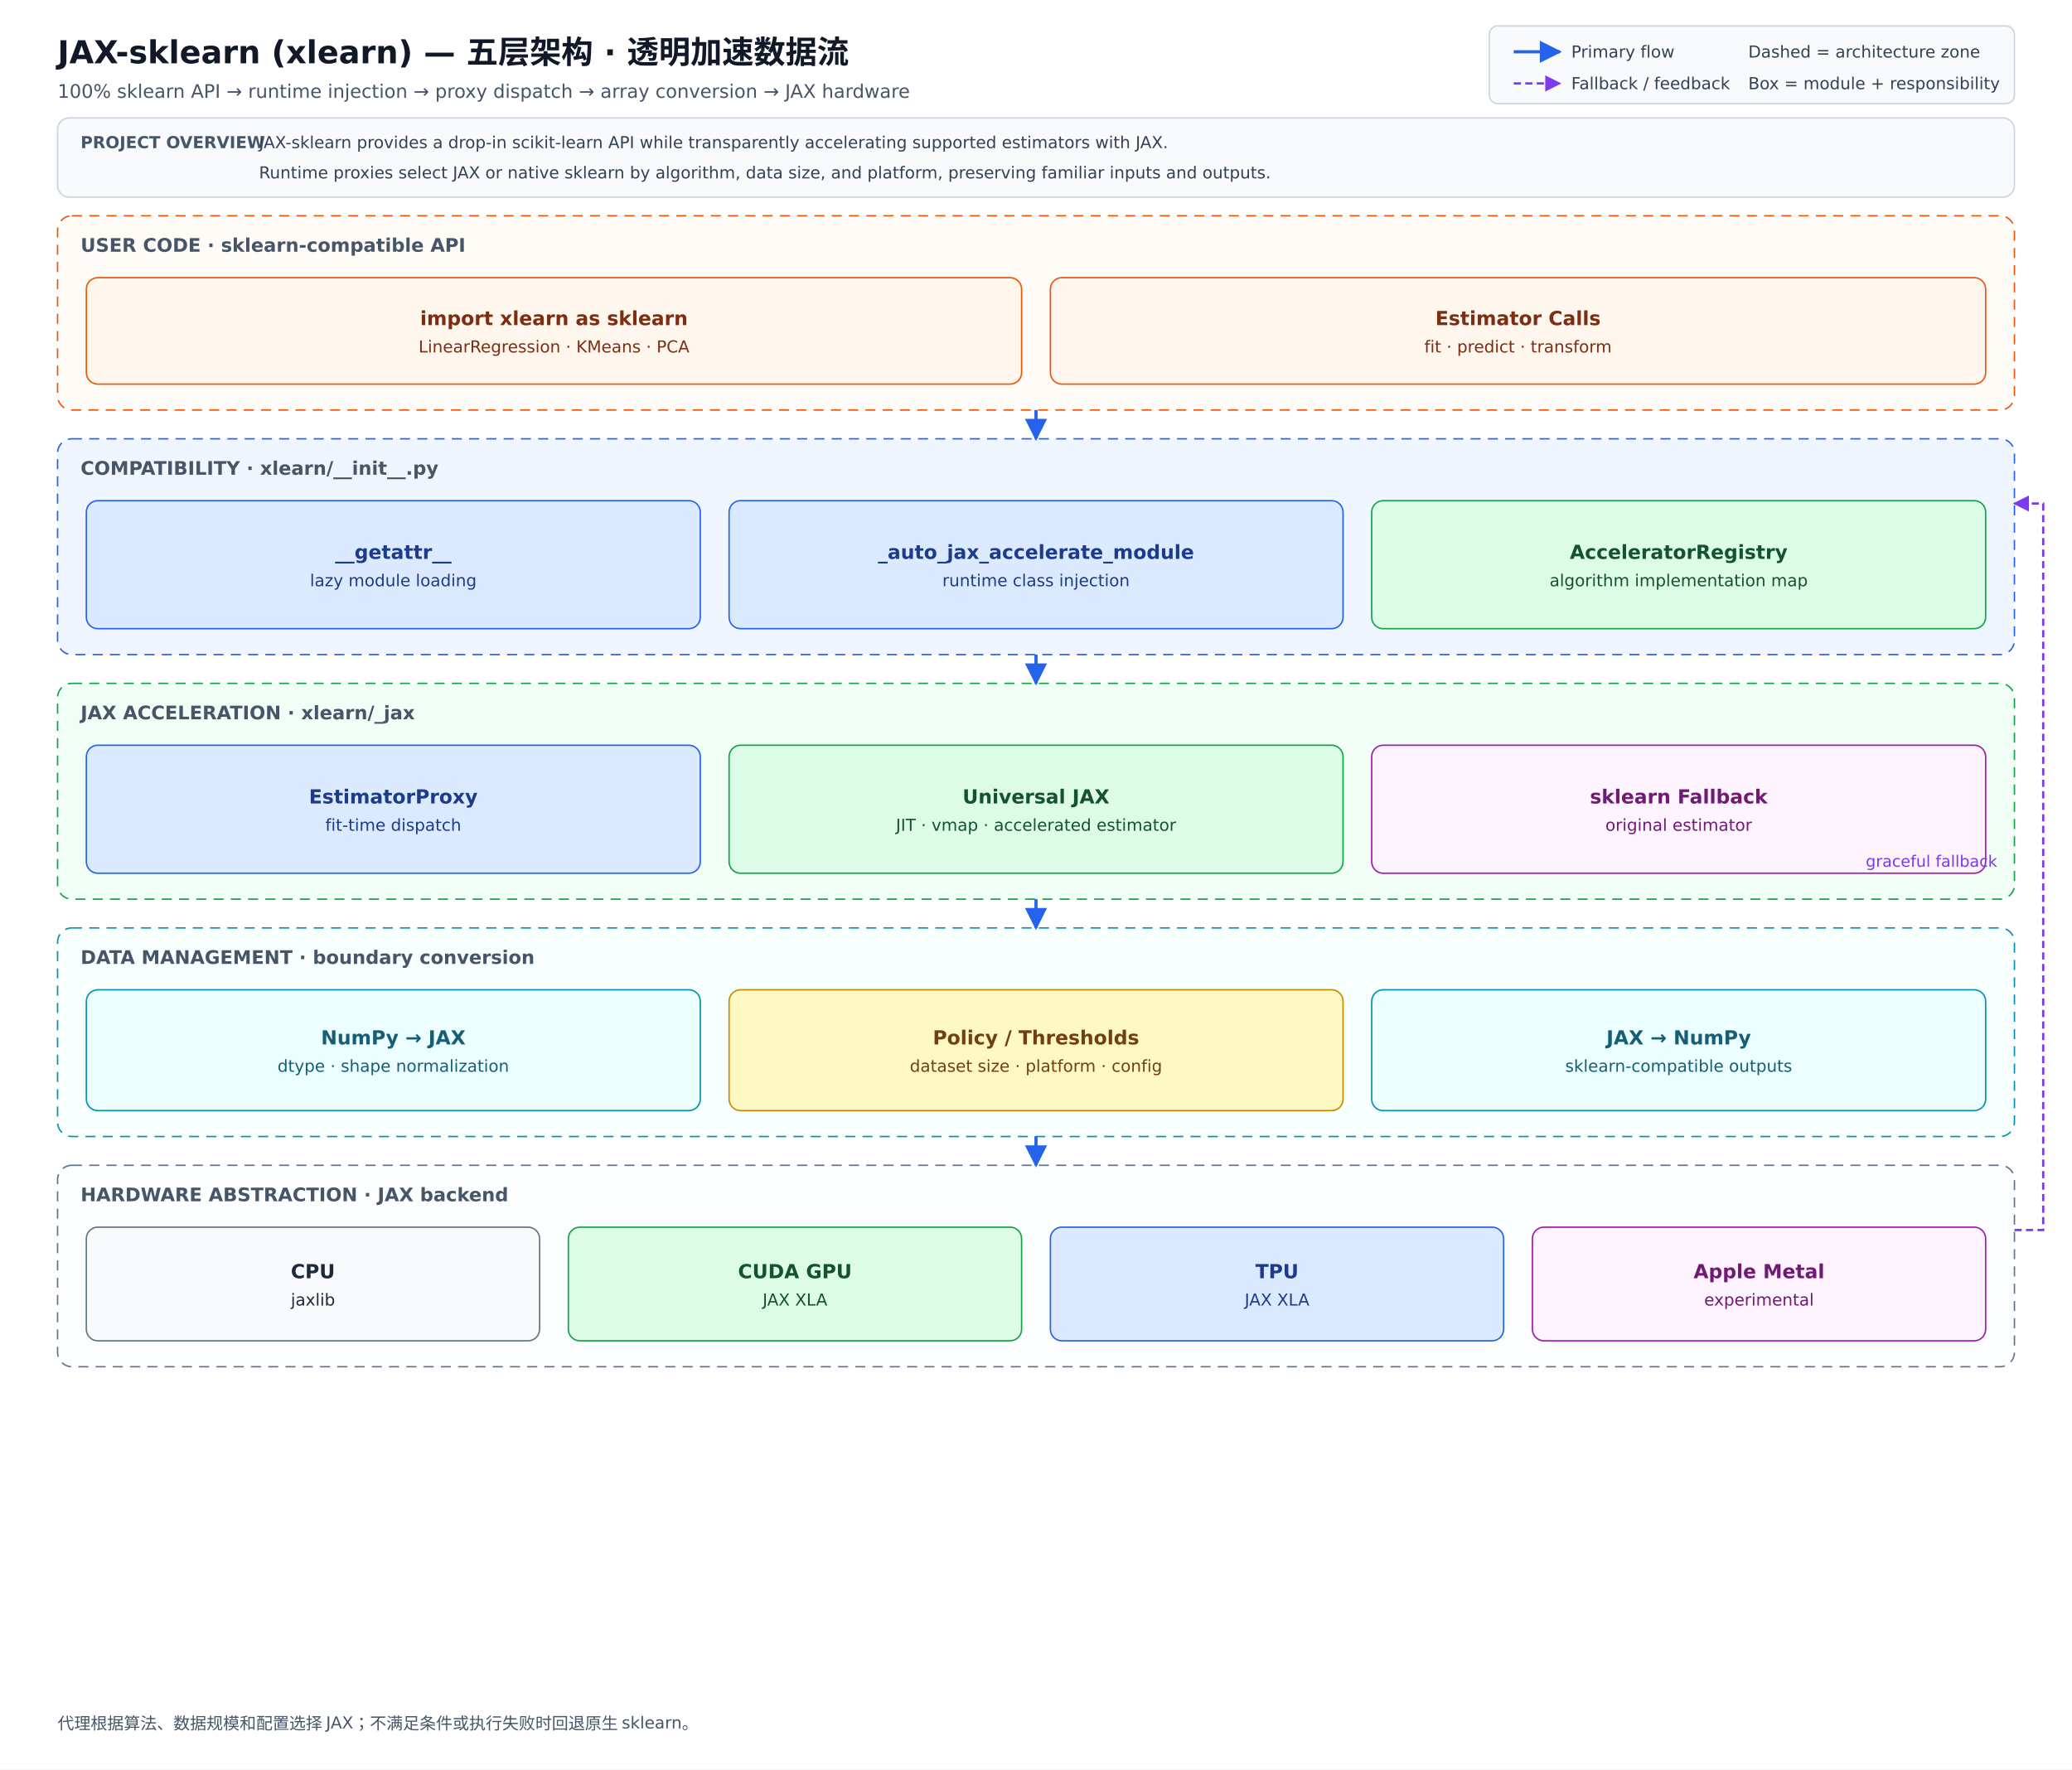
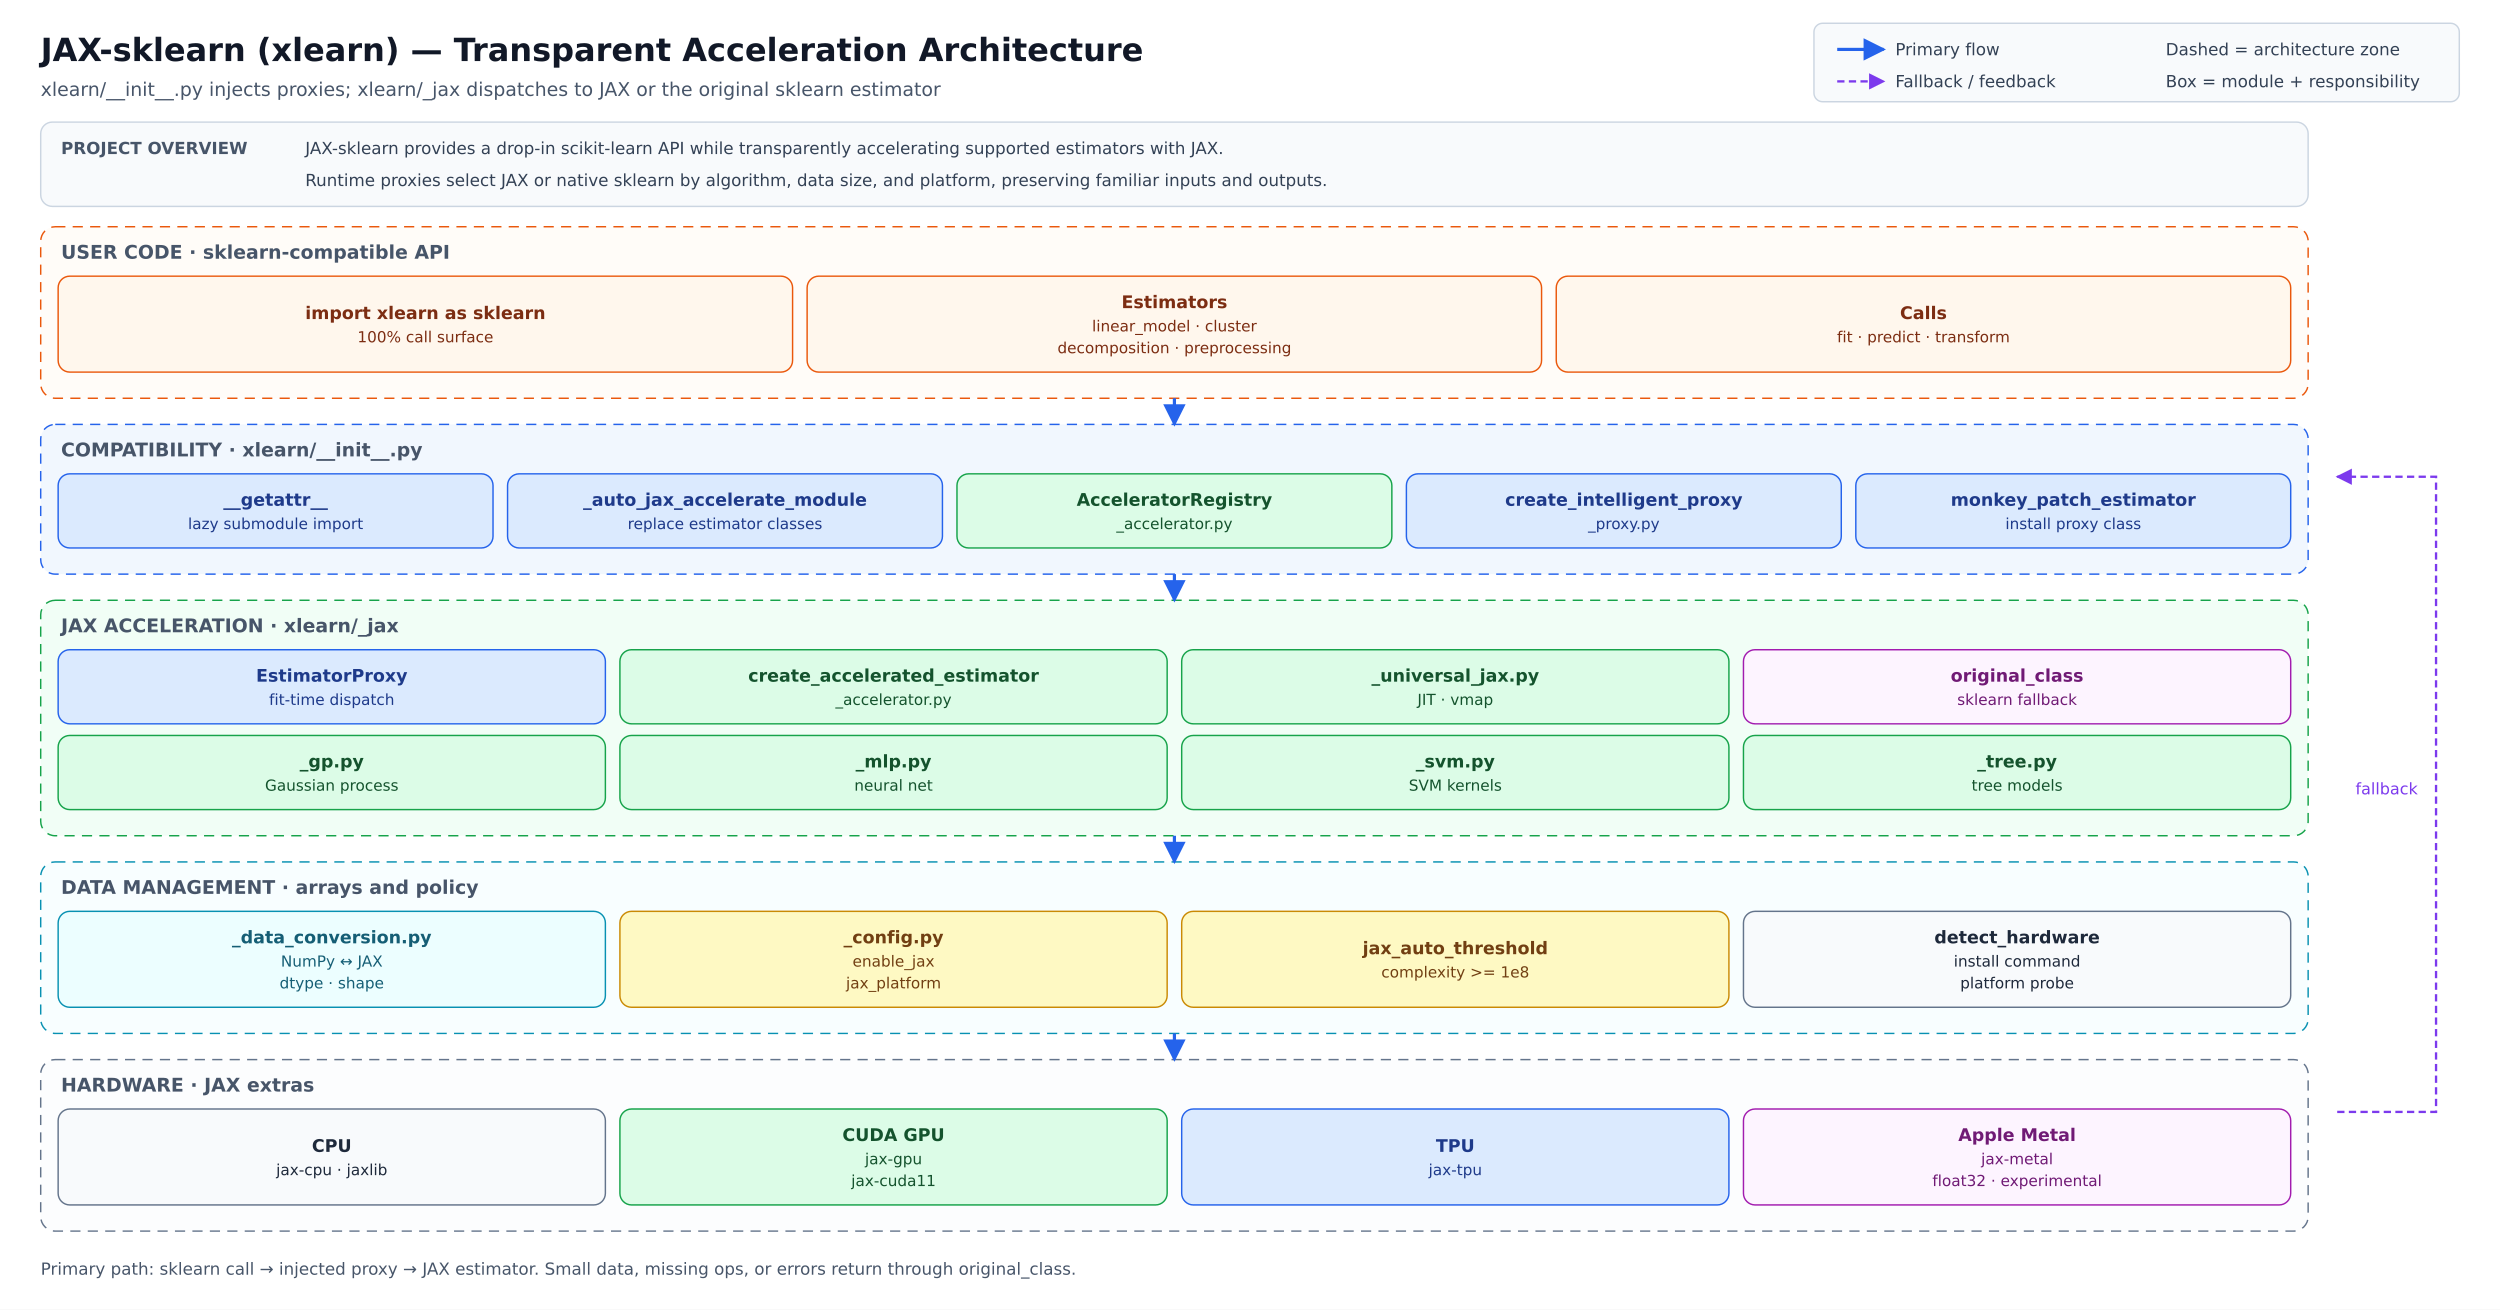
- <svg xmlns="http://www.w3.org/2000/svg" viewBox="0 0 1440 1230" font-family="WenQuanYi Micro Hei, DejaVu Sans, sans-serif">
+ <svg xmlns="http://www.w3.org/2000/svg" viewBox="0 0 1720 901" font-family="WenQuanYi Micro Hei, DejaVu Sans, sans-serif">
  <defs>
    <marker id="arr" viewBox="0 0 10 10" refX="9" refY="5" markerWidth="7" markerHeight="7" orient="auto">
      <path d="M0,0 L10,5 L0,10 z" fill="#2563eb" />
    </marker>
    <marker id="arrP" viewBox="0 0 10 10" refX="9" refY="5" markerWidth="7" markerHeight="7" orient="auto">
      <path d="M0,0 L10,5 L0,10 z" fill="#7c3aed" />
    </marker>
  </defs>
-   <rect x="0" y="0" width="1440" height="1230" fill="#ffffff" />
-   <text x="40" y="44" font-size="22" fill="#111827" font-weight="700" text-anchor="start">JAX-sklearn (xlearn) — 五层架构 · 透明加速数据流</text>
-   <text x="40" y="68" font-size="13" fill="#475569" font-weight="400" text-anchor="start">100% sklearn API → runtime injection → proxy dispatch → array conversion → JAX hardware</text>
-   <rect x="1035" y="18" width="365" height="54" rx="6" fill="#f8fafc" stroke="#cbd5e1" />
-   <line x1="1052" y1="36" x2="1084" y2="36" stroke="#2563eb" stroke-width="2.2" marker-end="url(#arr)" />
-   <text x="1092" y="40" font-size="11.5" fill="#334155" font-weight="400" text-anchor="start">Primary flow</text>
-   <line x1="1052" y1="58" x2="1084" y2="58" stroke="#7c3aed" stroke-width="1.6" stroke-dasharray="5,3" marker-end="url(#arrP)" />
-   <text x="1092" y="62" font-size="11.5" fill="#334155" font-weight="400" text-anchor="start">Fallback / feedback</text>
-   <text x="1215" y="40" font-size="11.5" fill="#334155" font-weight="400" text-anchor="start">Dashed = architecture zone</text>
-   <text x="1215" y="62" font-size="11.5" fill="#334155" font-weight="400" text-anchor="start">Box = module + responsibility</text>
-   <rect x="40" y="82" width="1360" height="55" rx="8" fill="#f8fafc" stroke="#cbd5e1" />
-   <text x="56" y="103" font-size="11.5" fill="#475569" font-weight="700" text-anchor="start">PROJECT OVERVIEW</text>
-   <text x="180" y="103" font-size="11.5" fill="#334155" font-weight="400" text-anchor="start">JAX-sklearn provides a drop-in scikit-learn API while transparently accelerating supported estimators with JAX.</text>
-   <text x="180" y="124" font-size="11.5" fill="#334155" font-weight="400" text-anchor="start">Runtime proxies select JAX or native sklearn by algorithm, data size, and platform, preserving familiar inputs and outputs.</text>
-   <rect x="40" y="150" width="1360" height="135" rx="10" fill="#fff7ed" fill-opacity="0.42" stroke="#ea580c" stroke-dasharray="7,5" />
-   <text x="56" y="175" font-size="13" fill="#475569" font-weight="700" text-anchor="start">USER CODE · sklearn-compatible API</text>
-   <rect x="60.0" y="193" width="650.0" height="74" rx="8" fill="#fff7ed" stroke="#ea580c" />
-   <text x="385.0" y="226.0" font-size="13.5" fill="#7c2d12" font-weight="700" text-anchor="middle">import xlearn as sklearn</text>
-   <text x="385.0" y="245.0" font-size="11.5" fill="#7c2d12" font-weight="400" text-anchor="middle">LinearRegression · KMeans · PCA</text>
-   <rect x="730.0" y="193" width="650.0" height="74" rx="8" fill="#fff7ed" stroke="#ea580c" />
-   <text x="1055.0" y="226.0" font-size="13.5" fill="#7c2d12" font-weight="700" text-anchor="middle">Estimator Calls</text>
-   <text x="1055.0" y="245.0" font-size="11.5" fill="#7c2d12" font-weight="400" text-anchor="middle">fit · predict · transform</text>
-   <rect x="40" y="305" width="1360" height="150" rx="10" fill="#dbeafe" fill-opacity="0.42" stroke="#2563eb" stroke-dasharray="7,5" />
-   <text x="56" y="330" font-size="13" fill="#475569" font-weight="700" text-anchor="start">COMPATIBILITY · xlearn/__init__.py</text>
-   <rect x="60.0" y="348" width="426.7" height="89" rx="8" fill="#dbeafe" stroke="#2563eb" />
-   <text x="273.333" y="388.5" font-size="13.5" fill="#1e3a8a" font-weight="700" text-anchor="middle">__getattr__</text>
-   <text x="273.333" y="407.5" font-size="11.5" fill="#1e3a8a" font-weight="400" text-anchor="middle">lazy module loading</text>
-   <rect x="506.7" y="348" width="426.7" height="89" rx="8" fill="#dbeafe" stroke="#2563eb" />
-   <text x="720.0" y="388.5" font-size="13.5" fill="#1e3a8a" font-weight="700" text-anchor="middle">_auto_jax_accelerate_module</text>
-   <text x="720.0" y="407.5" font-size="11.5" fill="#1e3a8a" font-weight="400" text-anchor="middle">runtime class injection</text>
-   <rect x="953.3" y="348" width="426.7" height="89" rx="8" fill="#dcfce7" stroke="#16a34a" />
-   <text x="1166.667" y="388.5" font-size="13.5" fill="#14532d" font-weight="700" text-anchor="middle">AcceleratorRegistry</text>
-   <text x="1166.667" y="407.5" font-size="11.5" fill="#14532d" font-weight="400" text-anchor="middle">algorithm implementation map</text>
-   <rect x="40" y="475" width="1360" height="150" rx="10" fill="#dcfce7" fill-opacity="0.42" stroke="#16a34a" stroke-dasharray="7,5" />
-   <text x="56" y="500" font-size="13" fill="#475569" font-weight="700" text-anchor="start">JAX ACCELERATION · xlearn/_jax</text>
-   <rect x="60.0" y="518" width="426.7" height="89" rx="8" fill="#dbeafe" stroke="#2563eb" />
-   <text x="273.333" y="558.5" font-size="13.5" fill="#1e3a8a" font-weight="700" text-anchor="middle">EstimatorProxy</text>
-   <text x="273.333" y="577.5" font-size="11.5" fill="#1e3a8a" font-weight="400" text-anchor="middle">fit-time dispatch</text>
-   <rect x="506.7" y="518" width="426.7" height="89" rx="8" fill="#dcfce7" stroke="#16a34a" />
-   <text x="720.0" y="558.5" font-size="13.5" fill="#14532d" font-weight="700" text-anchor="middle">Universal JAX</text>
-   <text x="720.0" y="577.5" font-size="11.5" fill="#14532d" font-weight="400" text-anchor="middle">JIT · vmap · accelerated estimator</text>
-   <rect x="953.3" y="518" width="426.7" height="89" rx="8" fill="#fdf4ff" stroke="#a21caf" />
-   <text x="1166.667" y="558.5" font-size="13.5" fill="#701a75" font-weight="700" text-anchor="middle">sklearn Fallback</text>
-   <text x="1166.667" y="577.5" font-size="11.5" fill="#701a75" font-weight="400" text-anchor="middle">original estimator</text>
-   <rect x="40" y="645" width="1360" height="145" rx="10" fill="#ecfeff" fill-opacity="0.42" stroke="#0891b2" stroke-dasharray="7,5" />
-   <text x="56" y="670" font-size="13" fill="#475569" font-weight="700" text-anchor="start">DATA MANAGEMENT · boundary conversion</text>
-   <rect x="60.0" y="688" width="426.7" height="84" rx="8" fill="#ecfeff" stroke="#0891b2" />
-   <text x="273.333" y="726.0" font-size="13.5" fill="#155e75" font-weight="700" text-anchor="middle">NumPy → JAX</text>
-   <text x="273.333" y="745.0" font-size="11.5" fill="#155e75" font-weight="400" text-anchor="middle">dtype · shape normalization</text>
-   <rect x="506.7" y="688" width="426.7" height="84" rx="8" fill="#fef9c3" stroke="#ca8a04" />
-   <text x="720.0" y="726.0" font-size="13.5" fill="#713f12" font-weight="700" text-anchor="middle">Policy / Thresholds</text>
-   <text x="720.0" y="745.0" font-size="11.5" fill="#713f12" font-weight="400" text-anchor="middle">dataset size · platform · config</text>
-   <rect x="953.3" y="688" width="426.7" height="84" rx="8" fill="#ecfeff" stroke="#0891b2" />
-   <text x="1166.667" y="726.0" font-size="13.5" fill="#155e75" font-weight="700" text-anchor="middle">JAX → NumPy</text>
-   <text x="1166.667" y="745.0" font-size="11.5" fill="#155e75" font-weight="400" text-anchor="middle">sklearn-compatible outputs</text>
-   <rect x="40" y="810" width="1360" height="140" rx="10" fill="#f8fafc" fill-opacity="0.42" stroke="#64748b" stroke-dasharray="7,5" />
-   <text x="56" y="835" font-size="13" fill="#475569" font-weight="700" text-anchor="start">HARDWARE ABSTRACTION · JAX backend</text>
-   <rect x="60.0" y="853" width="315.0" height="79" rx="8" fill="#f8fafc" stroke="#64748b" />
-   <text x="217.5" y="888.5" font-size="13.5" fill="#1e293b" font-weight="700" text-anchor="middle">CPU</text>
-   <text x="217.5" y="907.5" font-size="11.5" fill="#1e293b" font-weight="400" text-anchor="middle">jaxlib</text>
-   <rect x="395.0" y="853" width="315.0" height="79" rx="8" fill="#dcfce7" stroke="#16a34a" />
-   <text x="552.5" y="888.5" font-size="13.5" fill="#14532d" font-weight="700" text-anchor="middle">CUDA GPU</text>
-   <text x="552.5" y="907.5" font-size="11.5" fill="#14532d" font-weight="400" text-anchor="middle">JAX XLA</text>
-   <rect x="730.0" y="853" width="315.0" height="79" rx="8" fill="#dbeafe" stroke="#2563eb" />
-   <text x="887.5" y="888.5" font-size="13.5" fill="#1e3a8a" font-weight="700" text-anchor="middle">TPU</text>
-   <text x="887.5" y="907.5" font-size="11.5" fill="#1e3a8a" font-weight="400" text-anchor="middle">JAX XLA</text>
-   <rect x="1065.0" y="853" width="315.0" height="79" rx="8" fill="#fdf4ff" stroke="#a21caf" />
-   <text x="1222.5" y="888.5" font-size="13.5" fill="#701a75" font-weight="700" text-anchor="middle">Apple Metal</text>
-   <text x="1222.5" y="907.5" font-size="11.5" fill="#701a75" font-weight="400" text-anchor="middle">experimental</text>
-   <line x1="720" y1="285" x2="720" y2="305" stroke="#2563eb" stroke-width="2.2" marker-end="url(#arr)" />
-   <line x1="720" y1="455" x2="720" y2="475" stroke="#2563eb" stroke-width="2.2" marker-end="url(#arr)" />
-   <line x1="720" y1="625" x2="720" y2="645" stroke="#2563eb" stroke-width="2.2" marker-end="url(#arr)" />
-   <line x1="720" y1="790" x2="720" y2="810" stroke="#2563eb" stroke-width="2.2" marker-end="url(#arr)" />
-   <path d="M 1400,855 L 1420,855 L 1420,350 L 1400,350" fill="none" stroke="#7c3aed" stroke-width="1.6" stroke-dasharray="5,3" marker-end="url(#arrP)" />
-   <text x="1388" y="602.5" font-size="11" fill="#7c3aed" font-weight="400" text-anchor="end">graceful fallback</text>
-   <text x="40" y="1202" font-size="11.5" fill="#475569" font-weight="400" text-anchor="start">代理根据算法、数据规模和配置选择 JAX；不满足条件或执行失败时回退原生 sklearn。</text>
+   <rect x="0" y="0" width="1720" height="901" fill="#ffffff" />
+   <text x="28" y="42" font-size="22" fill="#111827" font-weight="700" text-anchor="start">JAX-sklearn (xlearn) — Transparent Acceleration Architecture</text>
+   <text x="28" y="66" font-size="13" fill="#475569" font-weight="400" text-anchor="start">xlearn/__init__.py injects proxies; xlearn/_jax dispatches to JAX or the original sklearn estimator</text>
+   <rect x="1248" y="16" width="444" height="54" rx="6" fill="#f8fafc" stroke="#cbd5e1" />
+   <line x1="1264" y1="34" x2="1296" y2="34" stroke="#2563eb" stroke-width="2.2" marker-end="url(#arr)" />
+   <text x="1304" y="38" font-size="11.5" fill="#334155" font-weight="400" text-anchor="start">Primary flow</text>
+   <line x1="1264" y1="56" x2="1296" y2="56" stroke="#7c3aed" stroke-width="1.6" stroke-dasharray="5,3" marker-end="url(#arrP)" />
+   <text x="1304" y="60" font-size="11.5" fill="#334155" font-weight="400" text-anchor="start">Fallback / feedback</text>
+   <text x="1490" y="38" font-size="11.5" fill="#334155" font-weight="400" text-anchor="start">Dashed = architecture zone</text>
+   <text x="1490" y="60" font-size="11.5" fill="#334155" font-weight="400" text-anchor="start">Box = module + responsibility</text>
+   <rect x="28" y="84" width="1560" height="58" rx="8" fill="#f8fafc" stroke="#cbd5e1" />
+   <text x="42" y="106" font-size="11.5" fill="#475569" font-weight="700" text-anchor="start">PROJECT OVERVIEW</text>
+   <text x="210" y="106" font-size="11.5" fill="#334155" font-weight="400" text-anchor="start">JAX-sklearn provides a drop-in scikit-learn API while transparently accelerating supported estimators with JAX.</text>
+   <text x="210" y="128" font-size="11.5" fill="#334155" font-weight="400" text-anchor="start">Runtime proxies select JAX or native sklearn by algorithm, data size, and platform, preserving familiar inputs and outputs.</text>
+   <rect x="28" y="156" width="1560" height="118" rx="10" fill="#fff7ed" fill-opacity="0.38" stroke="#ea580c" stroke-dasharray="7,5" />
+   <text x="42" y="178" font-size="13" fill="#475569" font-weight="700" text-anchor="start">USER CODE · sklearn-compatible API</text>
+   <rect x="40.0" y="190.0" width="505.3" height="66.0" rx="8" fill="#fff7ed" stroke="#ea580c" />
+   <text x="292.667" y="219.5" font-size="12" fill="#7c2d12" font-weight="700" text-anchor="middle">import xlearn as sklearn</text>
+   <text x="292.667" y="235.5" font-size="10.5" fill="#7c2d12" font-weight="400" text-anchor="middle">100% call surface</text>
+   <rect x="555.3" y="190.0" width="505.3" height="66.0" rx="8" fill="#fff7ed" stroke="#ea580c" />
+   <text x="808" y="212.0" font-size="12" fill="#7c2d12" font-weight="700" text-anchor="middle">Estimators</text>
+   <text x="808" y="228.0" font-size="10.5" fill="#7c2d12" font-weight="400" text-anchor="middle">linear_model · cluster</text>
+   <text x="808" y="243.0" font-size="10.5" fill="#7c2d12" font-weight="400" text-anchor="middle">decomposition · preprocessing</text>
+   <rect x="1070.7" y="190.0" width="505.3" height="66.0" rx="8" fill="#fff7ed" stroke="#ea580c" />
+   <text x="1323.333" y="219.5" font-size="12" fill="#7c2d12" font-weight="700" text-anchor="middle">Calls</text>
+   <text x="1323.333" y="235.5" font-size="10.5" fill="#7c2d12" font-weight="400" text-anchor="middle">fit · predict · transform</text>
+   <rect x="28" y="292" width="1560" height="103" rx="10" fill="#dbeafe" fill-opacity="0.38" stroke="#2563eb" stroke-dasharray="7,5" />
+   <text x="42" y="314" font-size="13" fill="#475569" font-weight="700" text-anchor="start">COMPATIBILITY · xlearn/__init__.py</text>
+   <rect x="40.0" y="326.0" width="299.2" height="51.0" rx="8" fill="#dbeafe" stroke="#2563eb" />
+   <text x="189.6" y="348.0" font-size="12" fill="#1e3a8a" font-weight="700" text-anchor="middle">__getattr__</text>
+   <text x="189.6" y="364.0" font-size="10.5" fill="#1e3a8a" font-weight="400" text-anchor="middle">lazy submodule import</text>
+   <rect x="349.2" y="326.0" width="299.2" height="51.0" rx="8" fill="#dbeafe" stroke="#2563eb" />
+   <text x="498.8" y="348.0" font-size="12" fill="#1e3a8a" font-weight="700" text-anchor="middle">_auto_jax_accelerate_module</text>
+   <text x="498.8" y="364.0" font-size="10.5" fill="#1e3a8a" font-weight="400" text-anchor="middle">replace estimator classes</text>
+   <rect x="658.4" y="326.0" width="299.2" height="51.0" rx="8" fill="#dcfce7" stroke="#16a34a" />
+   <text x="808.0" y="348.0" font-size="12" fill="#14532d" font-weight="700" text-anchor="middle">AcceleratorRegistry</text>
+   <text x="808.0" y="364.0" font-size="10.5" fill="#14532d" font-weight="400" text-anchor="middle">_accelerator.py</text>
+   <rect x="967.6" y="326.0" width="299.2" height="51.0" rx="8" fill="#dbeafe" stroke="#2563eb" />
+   <text x="1117.2" y="348.0" font-size="12" fill="#1e3a8a" font-weight="700" text-anchor="middle">create_intelligent_proxy</text>
+   <text x="1117.2" y="364.0" font-size="10.5" fill="#1e3a8a" font-weight="400" text-anchor="middle">_proxy.py</text>
+   <rect x="1276.8" y="326.0" width="299.2" height="51.0" rx="8" fill="#dbeafe" stroke="#2563eb" />
+   <text x="1426.4" y="348.0" font-size="12" fill="#1e3a8a" font-weight="700" text-anchor="middle">monkey_patch_estimator</text>
+   <text x="1426.4" y="364.0" font-size="10.5" fill="#1e3a8a" font-weight="400" text-anchor="middle">install proxy class</text>
+   <rect x="28" y="413" width="1560" height="162" rx="10" fill="#dcfce7" fill-opacity="0.38" stroke="#16a34a" stroke-dasharray="7,5" />
+   <text x="42" y="435" font-size="13" fill="#475569" font-weight="700" text-anchor="start">JAX ACCELERATION · xlearn/_jax</text>
+   <rect x="40.0" y="447.0" width="376.5" height="51.0" rx="8" fill="#dbeafe" stroke="#2563eb" />
+   <text x="228.25" y="469.0" font-size="12" fill="#1e3a8a" font-weight="700" text-anchor="middle">EstimatorProxy</text>
+   <text x="228.25" y="485.0" font-size="10.5" fill="#1e3a8a" font-weight="400" text-anchor="middle">fit-time dispatch</text>
+   <rect x="426.5" y="447.0" width="376.5" height="51.0" rx="8" fill="#dcfce7" stroke="#16a34a" />
+   <text x="614.75" y="469.0" font-size="12" fill="#14532d" font-weight="700" text-anchor="middle">create_accelerated_estimator</text>
+   <text x="614.75" y="485.0" font-size="10.5" fill="#14532d" font-weight="400" text-anchor="middle">_accelerator.py</text>
+   <rect x="813.0" y="447.0" width="376.5" height="51.0" rx="8" fill="#dcfce7" stroke="#16a34a" />
+   <text x="1001.25" y="469.0" font-size="12" fill="#14532d" font-weight="700" text-anchor="middle">_universal_jax.py</text>
+   <text x="1001.25" y="485.0" font-size="10.5" fill="#14532d" font-weight="400" text-anchor="middle">JIT · vmap</text>
+   <rect x="1199.5" y="447.0" width="376.5" height="51.0" rx="8" fill="#fdf4ff" stroke="#a21caf" />
+   <text x="1387.75" y="469.0" font-size="12" fill="#701a75" font-weight="700" text-anchor="middle">original_class</text>
+   <text x="1387.75" y="485.0" font-size="10.5" fill="#701a75" font-weight="400" text-anchor="middle">sklearn fallback</text>
+   <rect x="40.0" y="506.0" width="376.5" height="51.0" rx="8" fill="#dcfce7" stroke="#16a34a" />
+   <text x="228.25" y="528.0" font-size="12" fill="#14532d" font-weight="700" text-anchor="middle">_gp.py</text>
+   <text x="228.25" y="544.0" font-size="10.5" fill="#14532d" font-weight="400" text-anchor="middle">Gaussian process</text>
+   <rect x="426.5" y="506.0" width="376.5" height="51.0" rx="8" fill="#dcfce7" stroke="#16a34a" />
+   <text x="614.75" y="528.0" font-size="12" fill="#14532d" font-weight="700" text-anchor="middle">_mlp.py</text>
+   <text x="614.75" y="544.0" font-size="10.5" fill="#14532d" font-weight="400" text-anchor="middle">neural net</text>
+   <rect x="813.0" y="506.0" width="376.5" height="51.0" rx="8" fill="#dcfce7" stroke="#16a34a" />
+   <text x="1001.25" y="528.0" font-size="12" fill="#14532d" font-weight="700" text-anchor="middle">_svm.py</text>
+   <text x="1001.25" y="544.0" font-size="10.5" fill="#14532d" font-weight="400" text-anchor="middle">SVM kernels</text>
+   <rect x="1199.5" y="506.0" width="376.5" height="51.0" rx="8" fill="#dcfce7" stroke="#16a34a" />
+   <text x="1387.75" y="528.0" font-size="12" fill="#14532d" font-weight="700" text-anchor="middle">_tree.py</text>
+   <text x="1387.75" y="544.0" font-size="10.5" fill="#14532d" font-weight="400" text-anchor="middle">tree models</text>
+   <rect x="28" y="593" width="1560" height="118" rx="10" fill="#ecfeff" fill-opacity="0.38" stroke="#0891b2" stroke-dasharray="7,5" />
+   <text x="42" y="615" font-size="13" fill="#475569" font-weight="700" text-anchor="start">DATA MANAGEMENT · arrays and policy</text>
+   <rect x="40.0" y="627.0" width="376.5" height="66.0" rx="8" fill="#ecfeff" stroke="#0891b2" />
+   <text x="228.25" y="649.0" font-size="12" fill="#155e75" font-weight="700" text-anchor="middle">_data_conversion.py</text>
+   <text x="228.25" y="665.0" font-size="10.5" fill="#155e75" font-weight="400" text-anchor="middle">NumPy ↔ JAX</text>
+   <text x="228.25" y="680.0" font-size="10.5" fill="#155e75" font-weight="400" text-anchor="middle">dtype · shape</text>
+   <rect x="426.5" y="627.0" width="376.5" height="66.0" rx="8" fill="#fef9c3" stroke="#ca8a04" />
+   <text x="614.75" y="649.0" font-size="12" fill="#713f12" font-weight="700" text-anchor="middle">_config.py</text>
+   <text x="614.75" y="665.0" font-size="10.5" fill="#713f12" font-weight="400" text-anchor="middle">enable_jax</text>
+   <text x="614.75" y="680.0" font-size="10.5" fill="#713f12" font-weight="400" text-anchor="middle">jax_platform</text>
+   <rect x="813.0" y="627.0" width="376.5" height="66.0" rx="8" fill="#fef9c3" stroke="#ca8a04" />
+   <text x="1001.25" y="656.5" font-size="12" fill="#713f12" font-weight="700" text-anchor="middle">jax_auto_threshold</text>
+   <text x="1001.25" y="672.5" font-size="10.5" fill="#713f12" font-weight="400" text-anchor="middle">complexity &gt;= 1e8</text>
+   <rect x="1199.5" y="627.0" width="376.5" height="66.0" rx="8" fill="#f8fafc" stroke="#64748b" />
+   <text x="1387.75" y="649.0" font-size="12" fill="#1e293b" font-weight="700" text-anchor="middle">detect_hardware</text>
+   <text x="1387.75" y="665.0" font-size="10.5" fill="#1e293b" font-weight="400" text-anchor="middle">install command</text>
+   <text x="1387.75" y="680.0" font-size="10.5" fill="#1e293b" font-weight="400" text-anchor="middle">platform probe</text>
+   <rect x="28" y="729" width="1560" height="118" rx="10" fill="#f8fafc" fill-opacity="0.38" stroke="#64748b" stroke-dasharray="7,5" />
+   <text x="42" y="751" font-size="13" fill="#475569" font-weight="700" text-anchor="start">HARDWARE · JAX extras</text>
+   <rect x="40.0" y="763.0" width="376.5" height="66.0" rx="8" fill="#f8fafc" stroke="#64748b" />
+   <text x="228.25" y="792.5" font-size="12" fill="#1e293b" font-weight="700" text-anchor="middle">CPU</text>
+   <text x="228.25" y="808.5" font-size="10.5" fill="#1e293b" font-weight="400" text-anchor="middle">jax-cpu · jaxlib</text>
+   <rect x="426.5" y="763.0" width="376.5" height="66.0" rx="8" fill="#dcfce7" stroke="#16a34a" />
+   <text x="614.75" y="785.0" font-size="12" fill="#14532d" font-weight="700" text-anchor="middle">CUDA GPU</text>
+   <text x="614.75" y="801.0" font-size="10.5" fill="#14532d" font-weight="400" text-anchor="middle">jax-gpu</text>
+   <text x="614.75" y="816.0" font-size="10.5" fill="#14532d" font-weight="400" text-anchor="middle">jax-cuda11</text>
+   <rect x="813.0" y="763.0" width="376.5" height="66.0" rx="8" fill="#dbeafe" stroke="#2563eb" />
+   <text x="1001.25" y="792.5" font-size="12" fill="#1e3a8a" font-weight="700" text-anchor="middle">TPU</text>
+   <text x="1001.25" y="808.5" font-size="10.5" fill="#1e3a8a" font-weight="400" text-anchor="middle">jax-tpu</text>
+   <rect x="1199.5" y="763.0" width="376.5" height="66.0" rx="8" fill="#fdf4ff" stroke="#a21caf" />
+   <text x="1387.75" y="785.0" font-size="12" fill="#701a75" font-weight="700" text-anchor="middle">Apple Metal</text>
+   <text x="1387.75" y="801.0" font-size="10.5" fill="#701a75" font-weight="400" text-anchor="middle">jax-metal</text>
+   <text x="1387.75" y="816.0" font-size="10.5" fill="#701a75" font-weight="400" text-anchor="middle">float32 · experimental</text>
+   <line x1="808.0" y1="274" x2="808.0" y2="292" stroke="#2563eb" stroke-width="2.2" marker-end="url(#arr)" />
+   <line x1="808.0" y1="395" x2="808.0" y2="413" stroke="#2563eb" stroke-width="2.2" marker-end="url(#arr)" />
+   <line x1="808.0" y1="575" x2="808.0" y2="593" stroke="#2563eb" stroke-width="2.2" marker-end="url(#arr)" />
+   <line x1="808.0" y1="711" x2="808.0" y2="729" stroke="#2563eb" stroke-width="2.2" marker-end="url(#arr)" />
+   <path d="M 1608,765 L 1676,765 L 1676,328 L 1608,328" fill="none" stroke="#7c3aed" stroke-width="1.6" stroke-dasharray="5,3" marker-end="url(#arrP)" />
+   <text x="1642" y="546.5" font-size="11" fill="#7c3aed" font-weight="400" text-anchor="middle">fallback</text>
+   <text x="28" y="877" font-size="11.5" fill="#475569" font-weight="400" text-anchor="start">Primary path: sklearn call → injected proxy → JAX estimator. Small data, missing ops, or errors return through original_class.</text>
</svg>
